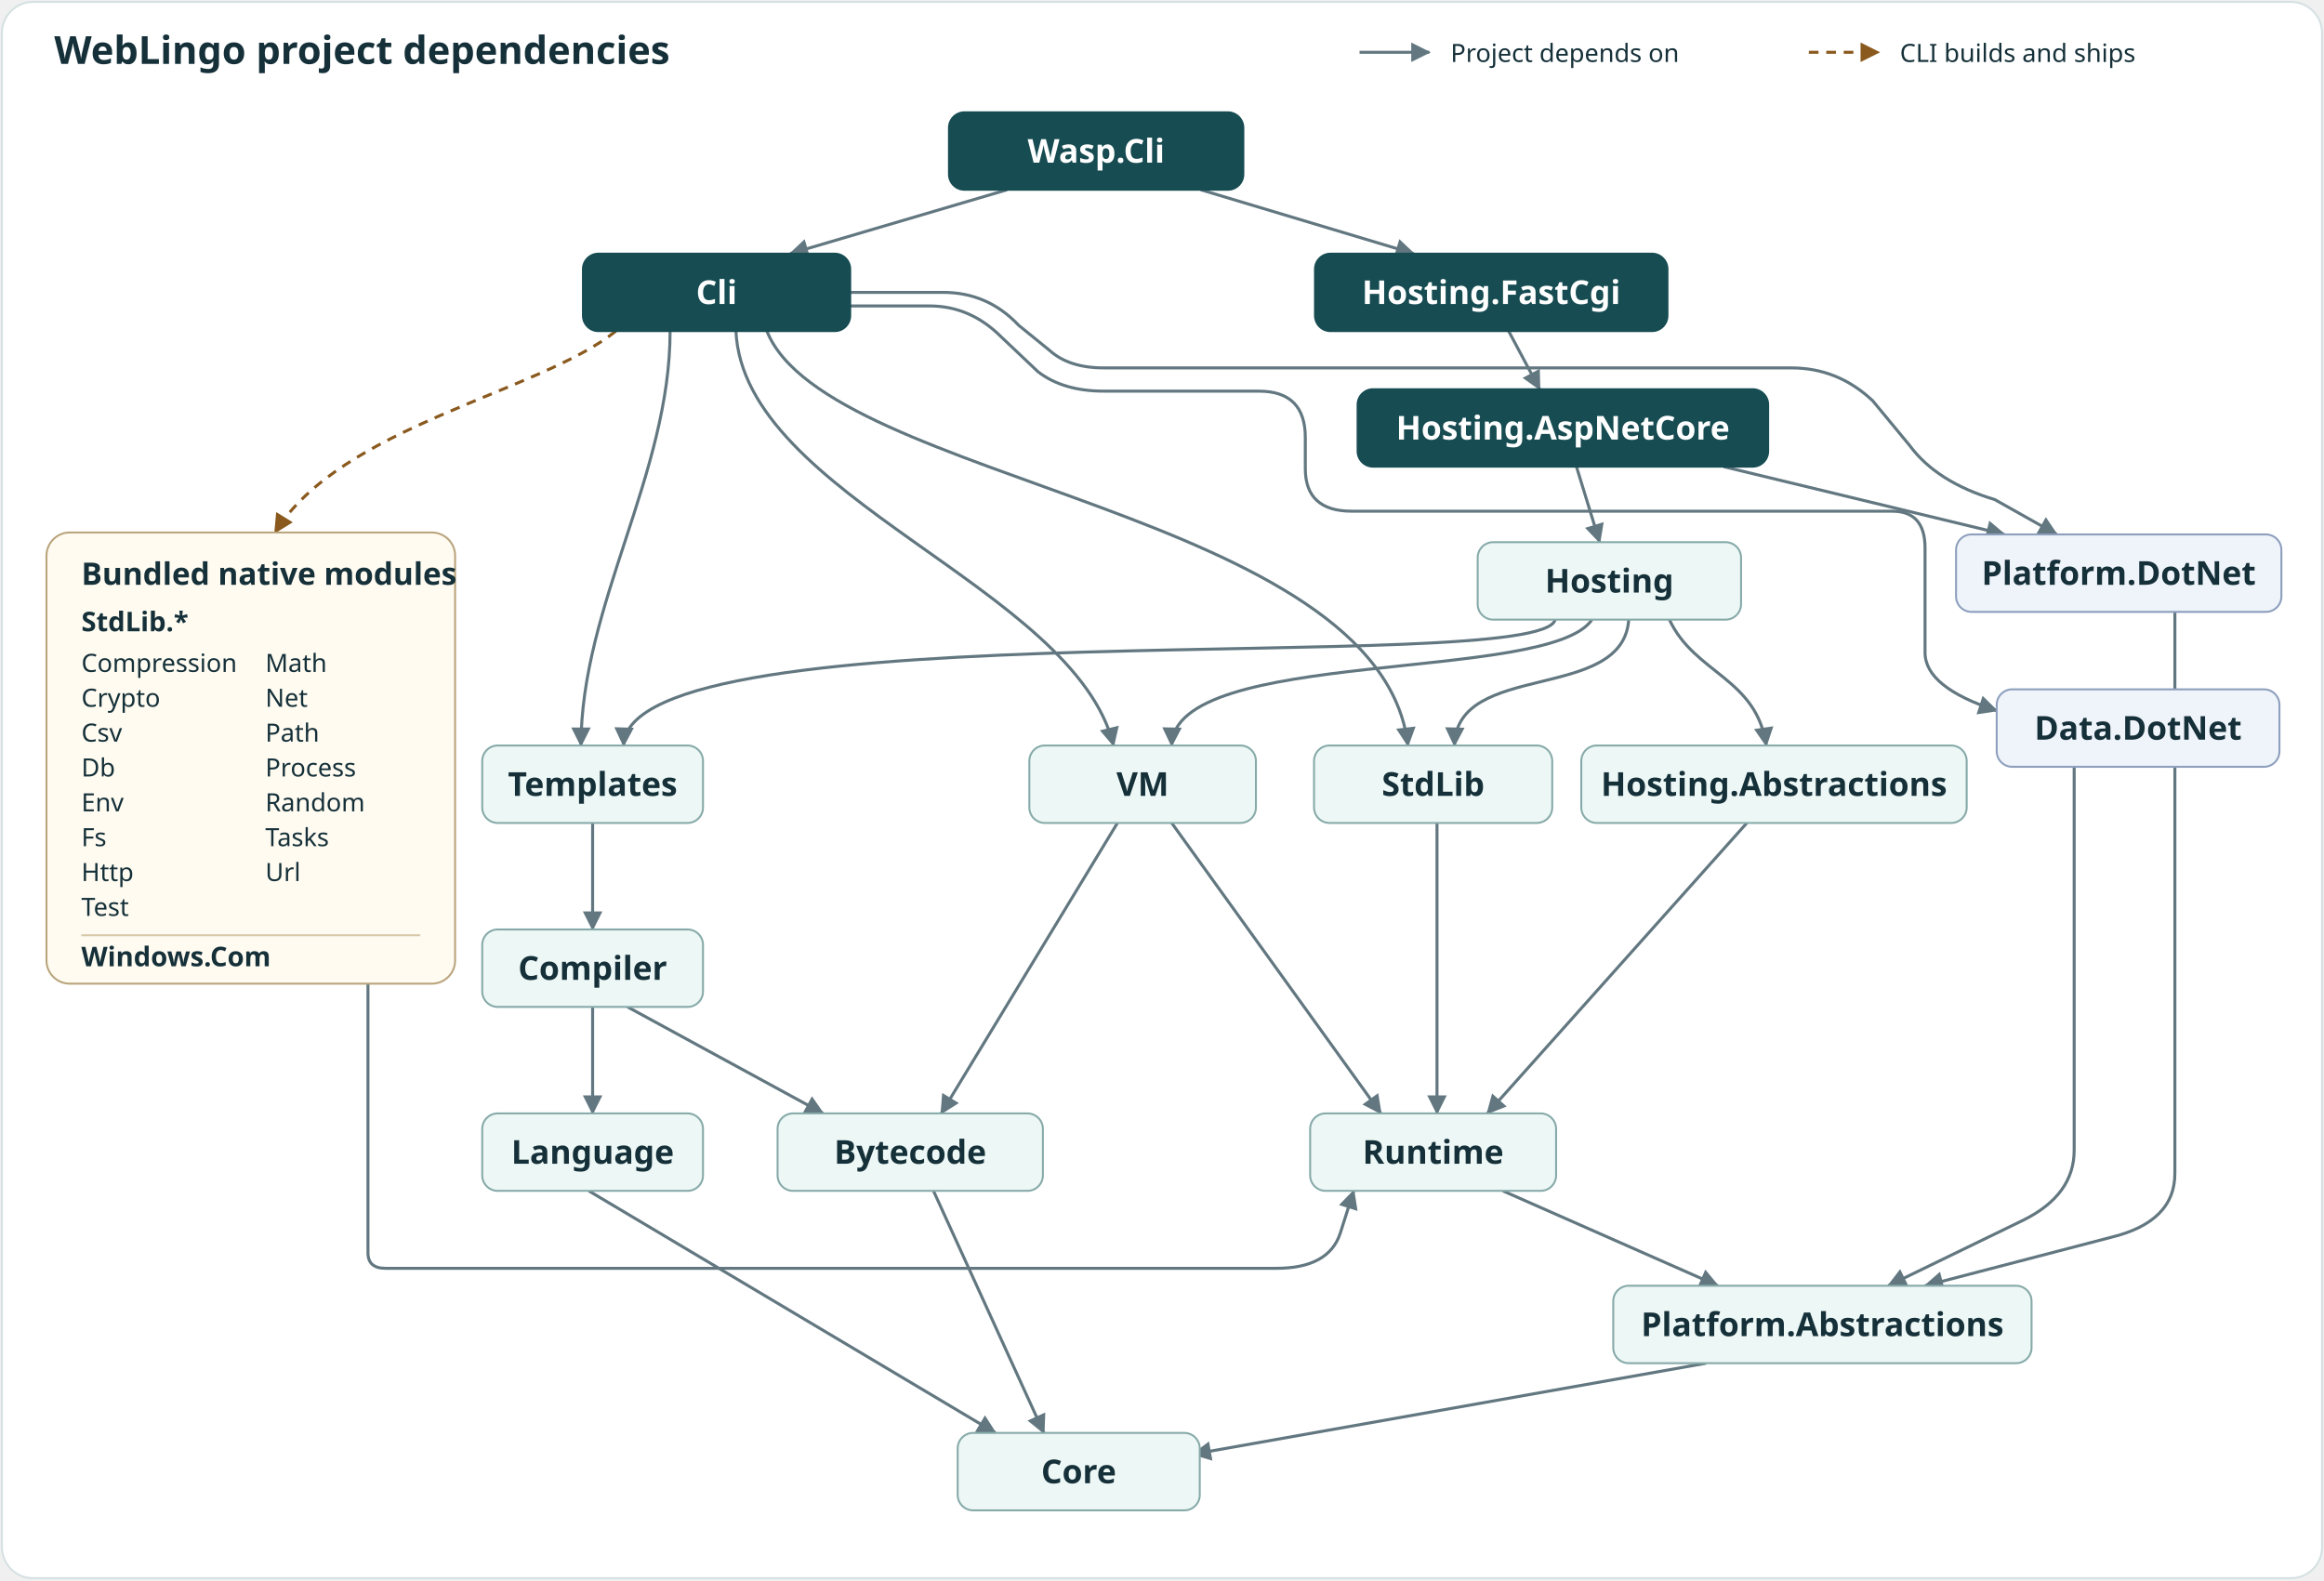
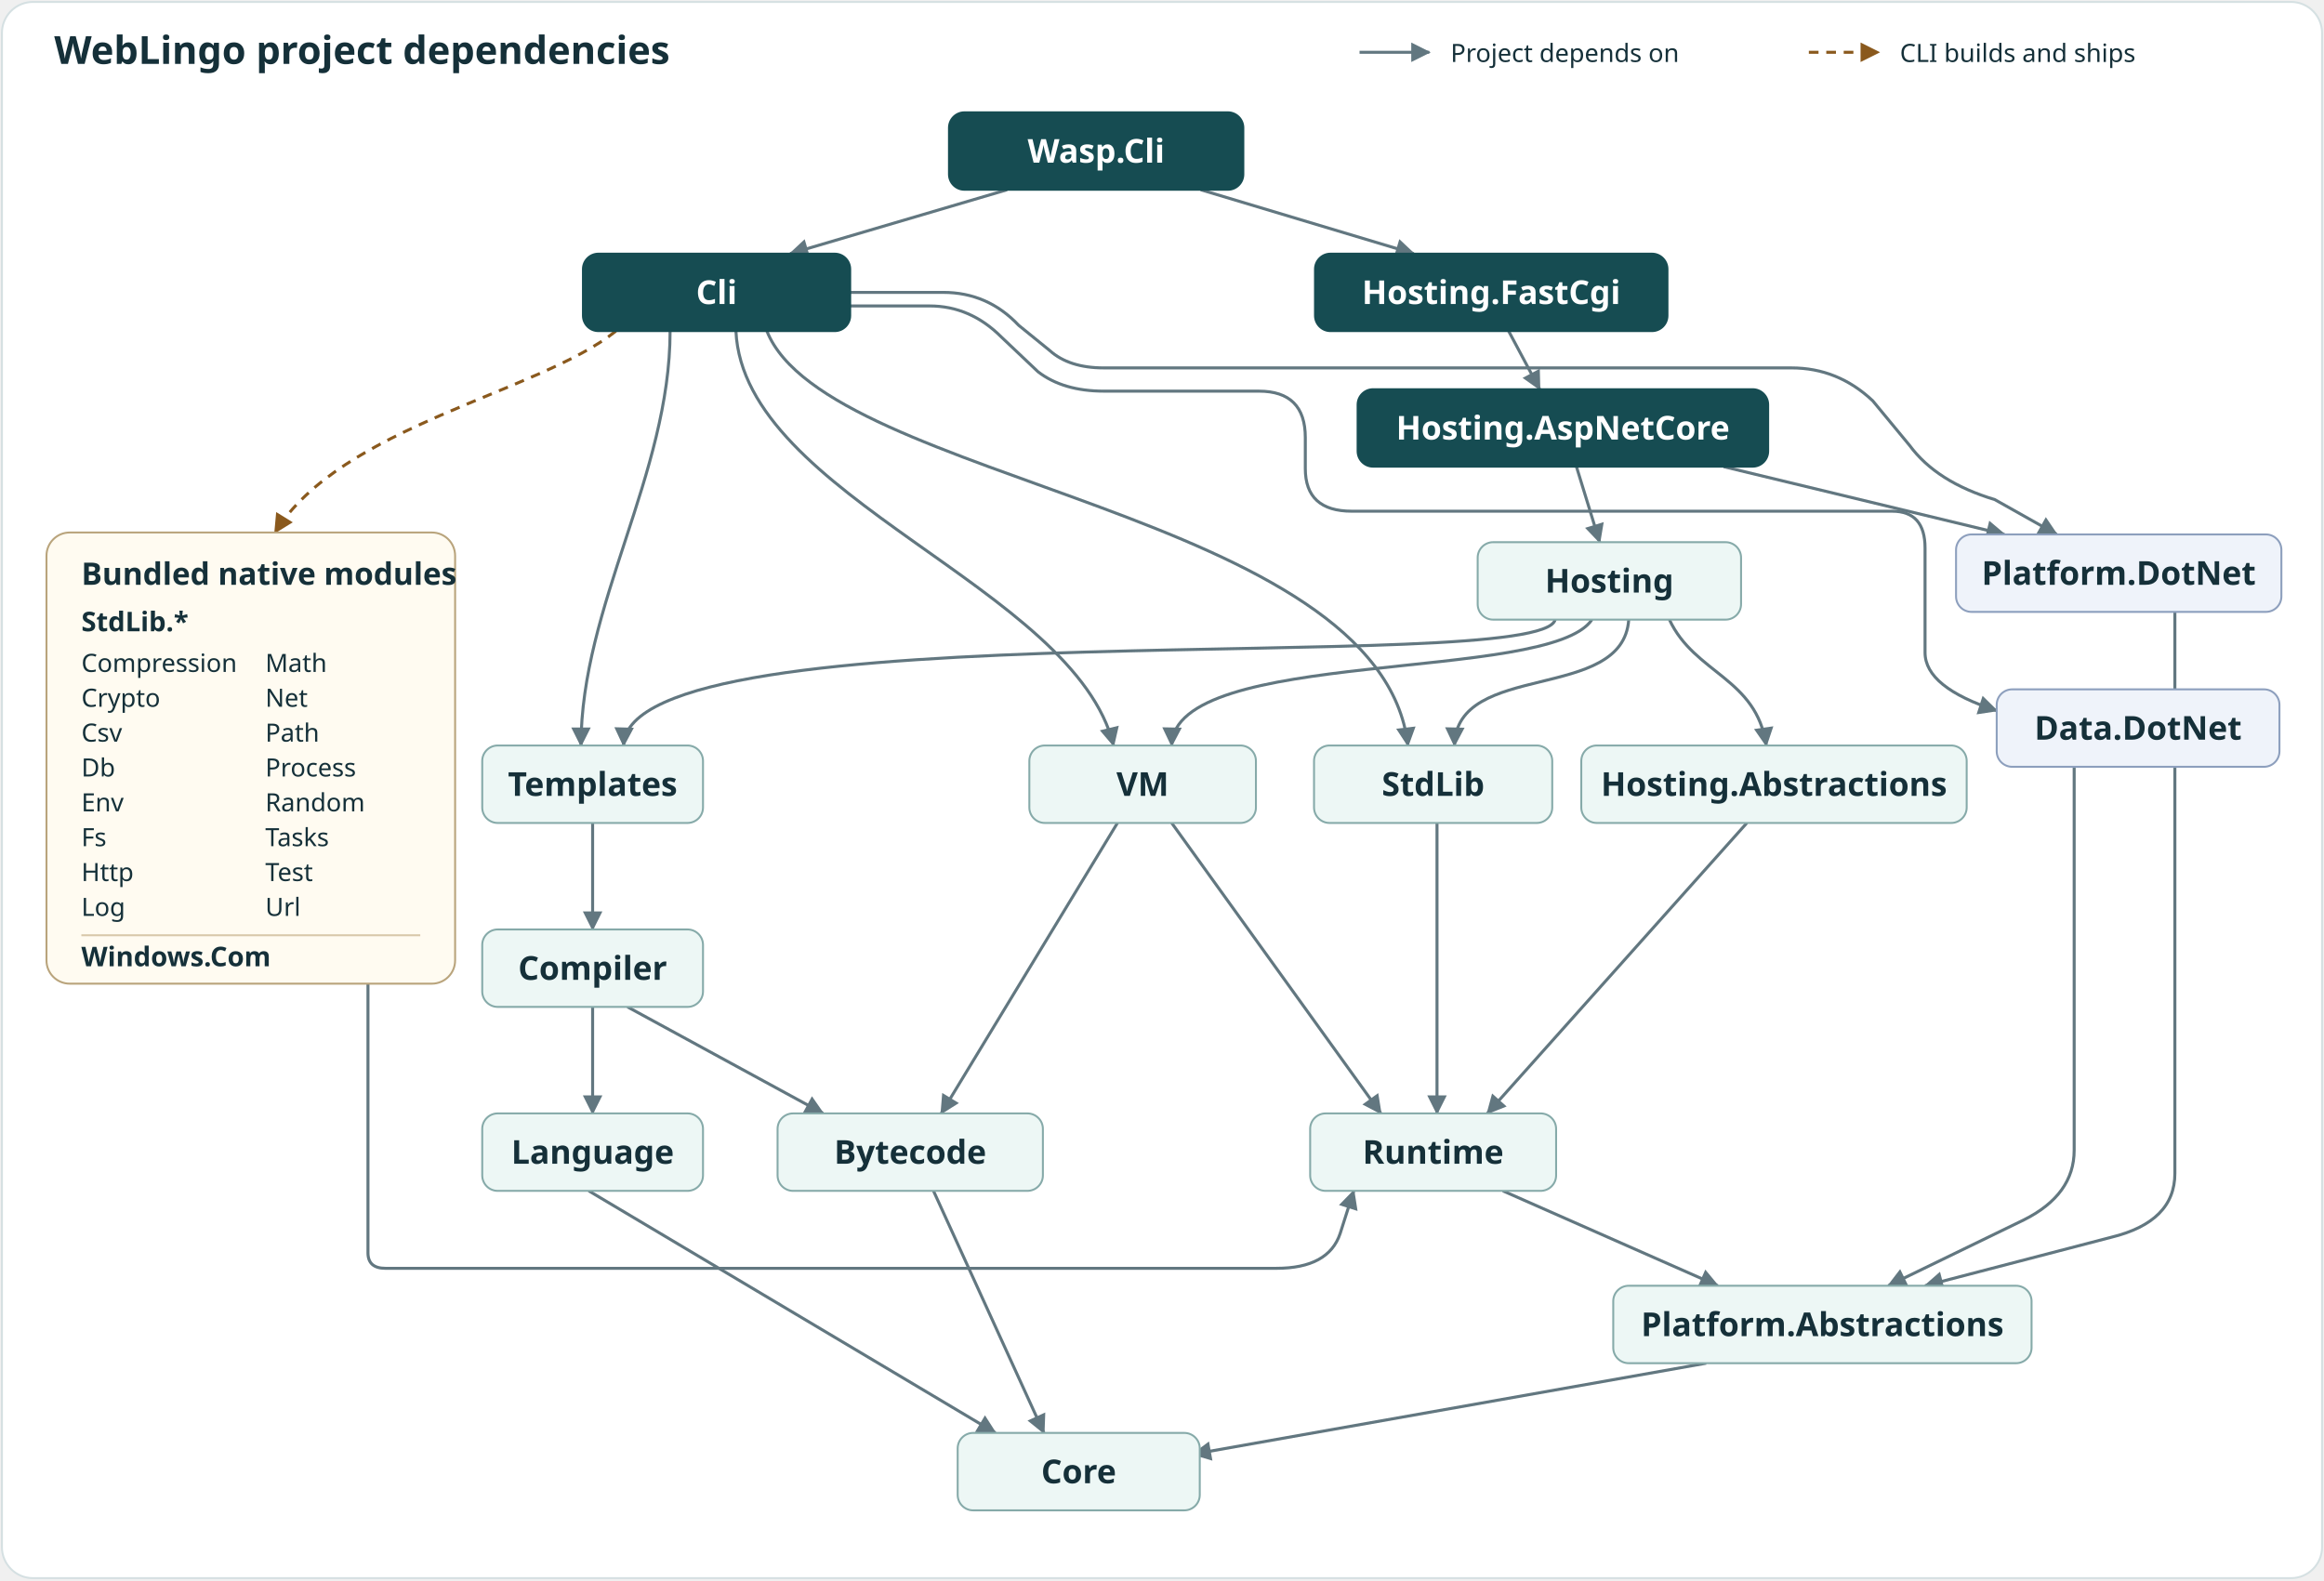
<svg xmlns="http://www.w3.org/2000/svg" viewBox="0 0 1200 816" role="img" aria-labelledby="title desc">
  <defs>
    <marker id="arrow" markerWidth="6.5" markerHeight="6.5" refX="6" refY="3.25" orient="auto">
      <path d="M0 0 6.5 3.25 0 6.5Z" fill="#627780" />
    </marker>
    <marker id="package-arrow" markerWidth="6.5" markerHeight="6.5" refX="6" refY="3.25" orient="auto">
      <path d="M0 0 6.5 3.25 0 6.5Z" fill="#8a591d" />
    </marker>
    <style>
      text { font-family: system-ui, sans-serif; fill: #153039; }
      .node text { font-size: 17px; font-weight: 650; }
      .host rect { fill: #164c52; stroke: #164c52; }
      .host text { fill: #fff; }
      .core rect { fill: #edf7f5; stroke: #86aaa9; }
      .adapter rect { fill: #eff3fa; stroke: #8d9fbd; }
      .edge { fill: none; stroke: #627780; stroke-width: 1.55; marker-end: url(#arrow); }
      .package { stroke: #8a591d; stroke-dasharray: 5 4; marker-end: url(#package-arrow); }
      .small { font-size: 13px; }
    </style>
  </defs>
  <rect x="1" y="1" width="1198" height="814" rx="16" fill="#fff" stroke="#d5e0e2" />
  <text x="28" y="33" font-size="20" font-weight="700">WebLingo project dependencies</text>
  <g class="small" aria-label="Arrow legend">
    <path class="edge" d="M702 27 H738" />
    <text x="749" y="32">Project depends on</text>
    <path class="edge package" d="M934 27 H970" />
    <text x="981" y="32">CLI builds and ships</text>
  </g>
  <g aria-hidden="true">
    <path class="edge" data-from="Wasp.Cli" data-to="Cli" d="M520 98 L408 131" />
    <path class="edge" data-from="Wasp.Cli" data-to="Hosting.FastCgi" d="M620 98 L730 131" />
    <path class="edge" data-from="Hosting.FastCgi" data-to="Hosting.AspNetCore" d="M779 171 L795 201" />
    <path class="edge" data-from="Hosting.AspNetCore" data-to="Hosting" d="M814 241 L826 280" />
    <path class="edge" data-from="Hosting.AspNetCore" data-to="Platform.DotNet" d="M890 241 L1035 276" />
    <path class="edge" data-from="Cli" data-to="Templates" d="M346 171 C346 245 300 313 300 385" />
    <path class="edge" data-from="Cli" data-to="VM" d="M380 171 C384 257 555 303 575 385" />
    <path class="edge" data-from="Cli" data-to="StdLib" d="M396 171 C427 249 713 264 727 385" />
    <path class="edge" data-from="Cli" data-to="Platform.DotNet" d="M439 151 H487 Q510 151 526 168 L542 181 Q552 190 570 190 H925 Q949 190 967 207 L986 230 Q1000 249 1030 258 L1062 276" />
    <path class="edge" data-from="Cli" data-to="Data.DotNet" d="M439 158 H480 Q501 158 517 174 L536 192 Q549 202 570 202 H650 Q674 202 674 226 V242 Q674 264 698 264 H977 Q994 264 994 283 V337 Q994 355 1031 367" />
    <path class="edge package" data-from="Cli" data-to="BundledModules" d="M318 171 C278 203 176 220 142 275" />
    <path class="edge" data-from="Hosting" data-to="Templates" d="M803 320 C796 350 324 313 322 385" />
    <path class="edge" data-from="Hosting" data-to="VM" d="M822 320 C800 353 606 334 605 385" />
    <path class="edge" data-from="Hosting" data-to="StdLib" d="M841 320 C838 363 752 341 751 385" />
    <path class="edge" data-from="Hosting" data-to="Hosting.Abstractions" d="M862 320 C875 348 907 350 912 385" />
    <path class="edge" data-from="Templates" data-to="Compiler" d="M306 425 V480" />
    <path class="edge" data-from="Compiler" data-to="Language" d="M306 520 V575" />
    <path class="edge" data-from="Compiler" data-to="Bytecode" d="M324 520 L425 575" />
    <path class="edge" data-from="VM" data-to="Bytecode" d="M577 425 L486 575" />
    <path class="edge" data-from="VM" data-to="Runtime" d="M605 425 L713 575" />
    <path class="edge" data-from="StdLib" data-to="Runtime" d="M742 425 V575" />
    <path class="edge" data-from="Hosting.Abstractions" data-to="Runtime" d="M902 425 L768 575" />
    <path class="edge" data-from="Platform.DotNet" data-to="Platform.Abstractions" d="M1123 316 V606 Q1123 631 1090 639 L994 664" />
    <path class="edge" data-from="Data.DotNet" data-to="Platform.Abstractions" d="M1071 396 V594 Q1071 617 1045 630 L975 664" />
    <path class="edge" data-from="Runtime" data-to="Platform.Abstractions" d="M776 615 L887 664" />
    <path class="edge" data-from="BundledModules" data-to="Runtime" d="M190 508 V647 Q190 655 199 655 H659 Q686 655 692 637 L699 615" />
    <path class="edge" data-from="Platform.Abstractions" data-to="Core" d="M881 704 L616 751" />
    <path class="edge" data-from="Bytecode" data-to="Core" d="M482 615 L539 740" />
    <path class="edge" data-from="Language" data-to="Core" d="M304 615 L514 740" />
  </g>
  <g role="group" aria-label="Bundled native modules">
    <rect x="24" y="275" width="211" height="233" rx="12" fill="#fffbf1" stroke="#b9a47c" />
    <text x="42" y="302" font-size="16" font-weight="700">Bundled native modules</text>
    <text x="42" y="326" font-size="14" font-weight="650">StdLib.*</text>
    <g font-size="13">
      <text x="42" y="347">Compression</text>
      <text x="42" y="365">Crypto</text>
      <text x="42" y="383">Csv</text>
      <text x="42" y="401">Db</text>
      <text x="42" y="419">Env</text>
      <text x="42" y="437">Fs</text>
      <text x="42" y="455">Http</text>
-       <text x="42" y="473">Test</text>
+       <text x="42" y="473">Log</text>
      <text x="137" y="347">Math</text>
      <text x="137" y="365">Net</text>
      <text x="137" y="383">Path</text>
      <text x="137" y="401">Process</text>
      <text x="137" y="419">Random</text>
      <text x="137" y="437">Tasks</text>
-       <text x="137" y="455">Url</text>
+       <text x="137" y="455">Test</text>
+       <text x="137" y="473">Url</text>
    </g>
    <path d="M42 483 H217" fill="none" stroke="#d8c8aa" />
    <text x="42" y="499" font-size="14" font-weight="650">Windows.Com</text>
  </g>
  <g class="node host" role="group" aria-label="WebLingo.Wasp.Cli">
    <rect x="490" y="58" width="152" height="40" rx="8" />
    <text x="566" y="84" text-anchor="middle">Wasp.Cli</text>
  </g>
  <g class="node host" role="group" aria-label="WebLingo.Cli">
    <rect x="301" y="131" width="138" height="40" rx="8" />
    <text x="370" y="157" text-anchor="middle">Cli</text>
  </g>
  <g class="node host" role="group" aria-label="WebLingo.Hosting.FastCgi">
    <rect x="679" y="131" width="182" height="40" rx="8" />
    <text x="770" y="157" text-anchor="middle">Hosting.FastCgi</text>
  </g>
  <g class="node host" role="group" aria-label="WebLingo.Hosting.AspNetCore">
    <rect x="701" y="201" width="212" height="40" rx="8" />
    <text x="807" y="227" text-anchor="middle">Hosting.AspNetCore</text>
  </g>
  <g class="node core" role="group" aria-label="WebLingo.Hosting">
    <rect x="763" y="280" width="136" height="40" rx="8" />
    <text x="831" y="306" text-anchor="middle">Hosting</text>
  </g>
  <g class="node adapter" role="group" aria-label="WebLingo.Platform.DotNet">
    <rect x="1010" y="276" width="168" height="40" rx="8" />
    <text x="1094" y="302" text-anchor="middle">Platform.DotNet</text>
  </g>
  <g class="node adapter" role="group" aria-label="WebLingo.Data.DotNet">
    <rect x="1031" y="356" width="146" height="40" rx="8" />
    <text x="1104" y="382" text-anchor="middle">Data.DotNet</text>
  </g>
  <g class="node core" role="group" aria-label="WebLingo.Templates">
    <rect x="249" y="385" width="114" height="40" rx="8" />
    <text x="306" y="411" text-anchor="middle">Templates</text>
  </g>
  <g class="node core" role="group" aria-label="WebLingo.VM">
    <rect x="531.5" y="385" width="117" height="40" rx="8" />
    <text x="590" y="411" text-anchor="middle">VM</text>
  </g>
  <g class="node core" role="group" aria-label="WebLingo.StdLib">
    <rect x="678.5" y="385" width="123" height="40" rx="8" />
    <text x="740" y="411" text-anchor="middle">StdLib</text>
  </g>
  <g class="node core" role="group" aria-label="WebLingo.Hosting.Abstractions">
    <rect x="816.5" y="385" width="199" height="40" rx="8" />
    <text x="916" y="411" text-anchor="middle">Hosting.Abstractions</text>
  </g>
  <g class="node core" role="group" aria-label="WebLingo.Compiler">
    <rect x="249" y="480" width="114" height="40" rx="8" />
    <text x="306" y="506" text-anchor="middle">Compiler</text>
  </g>
  <g class="node core" role="group" aria-label="WebLingo.Language">
    <rect x="249" y="575" width="114" height="40" rx="8" />
    <text x="306" y="601" text-anchor="middle">Language</text>
  </g>
  <g class="node core" role="group" aria-label="WebLingo.Bytecode">
    <rect x="401.5" y="575" width="137" height="40" rx="8" />
    <text x="470" y="601" text-anchor="middle">Bytecode</text>
  </g>
  <g class="node core" role="group" aria-label="WebLingo.Runtime">
    <rect x="676.5" y="575" width="127" height="40" rx="8" />
    <text x="740" y="601" text-anchor="middle">Runtime</text>
  </g>
  <g class="node core" role="group" aria-label="WebLingo.Platform.Abstractions">
    <rect x="833" y="664" width="216" height="40" rx="8" />
    <text x="941" y="690" text-anchor="middle">Platform.Abstractions</text>
  </g>
  <g class="node core" role="group" aria-label="WebLingo.Core">
    <rect x="494.5" y="740" width="125" height="40" rx="8" />
    <text x="557" y="766" text-anchor="middle">Core</text>
  </g>
</svg>
